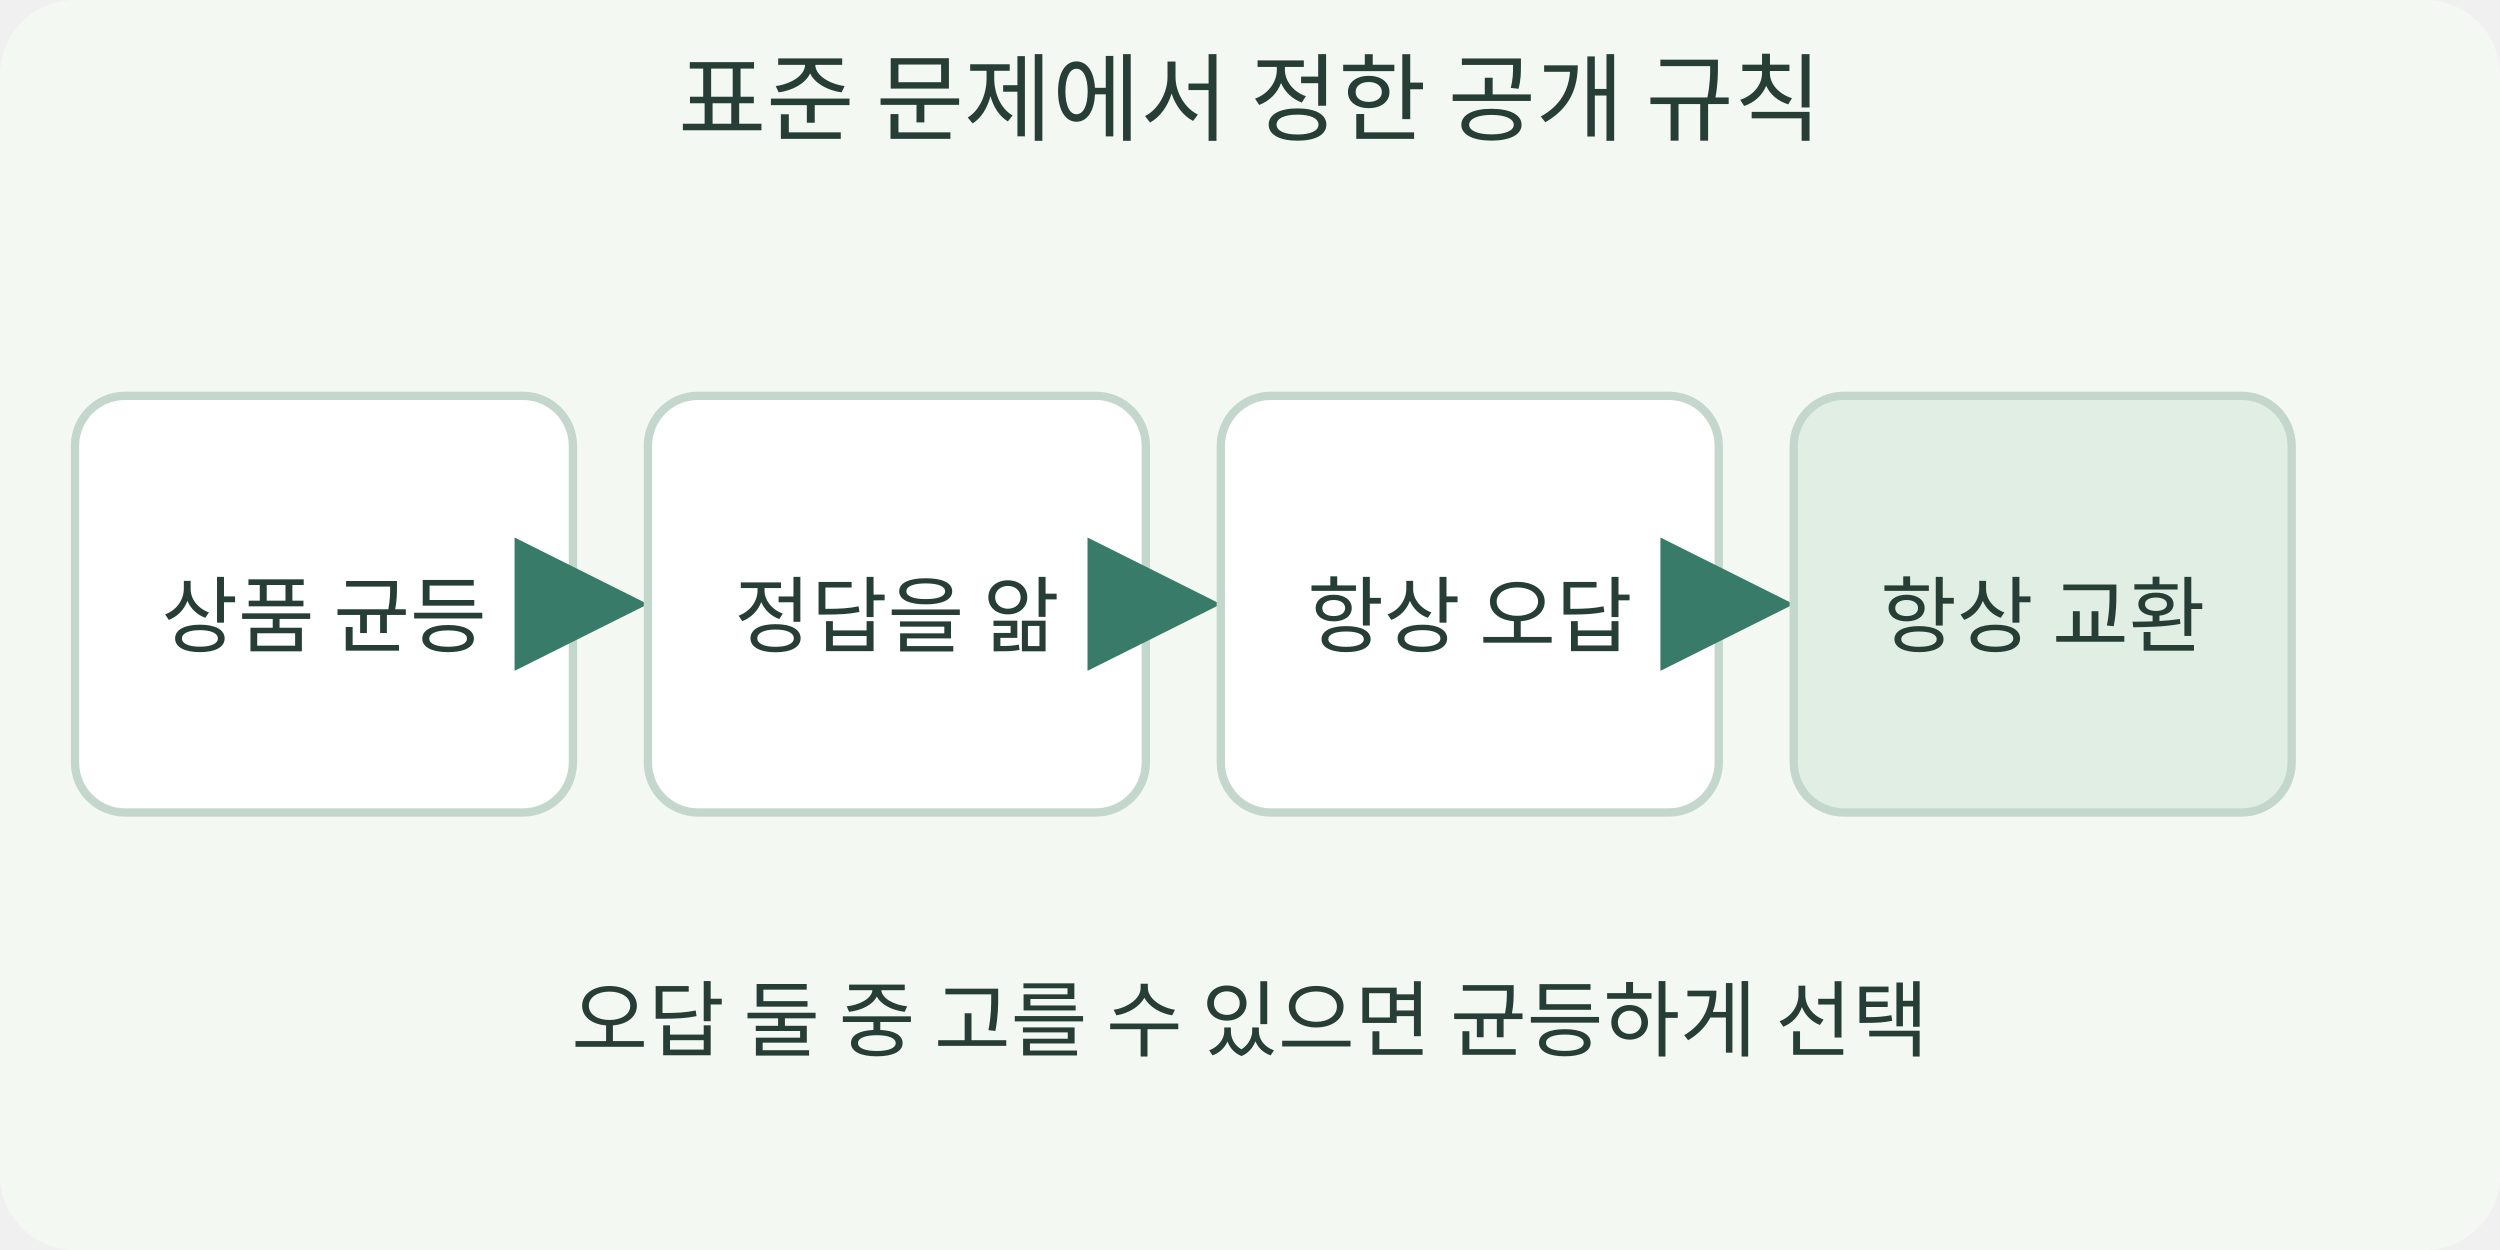
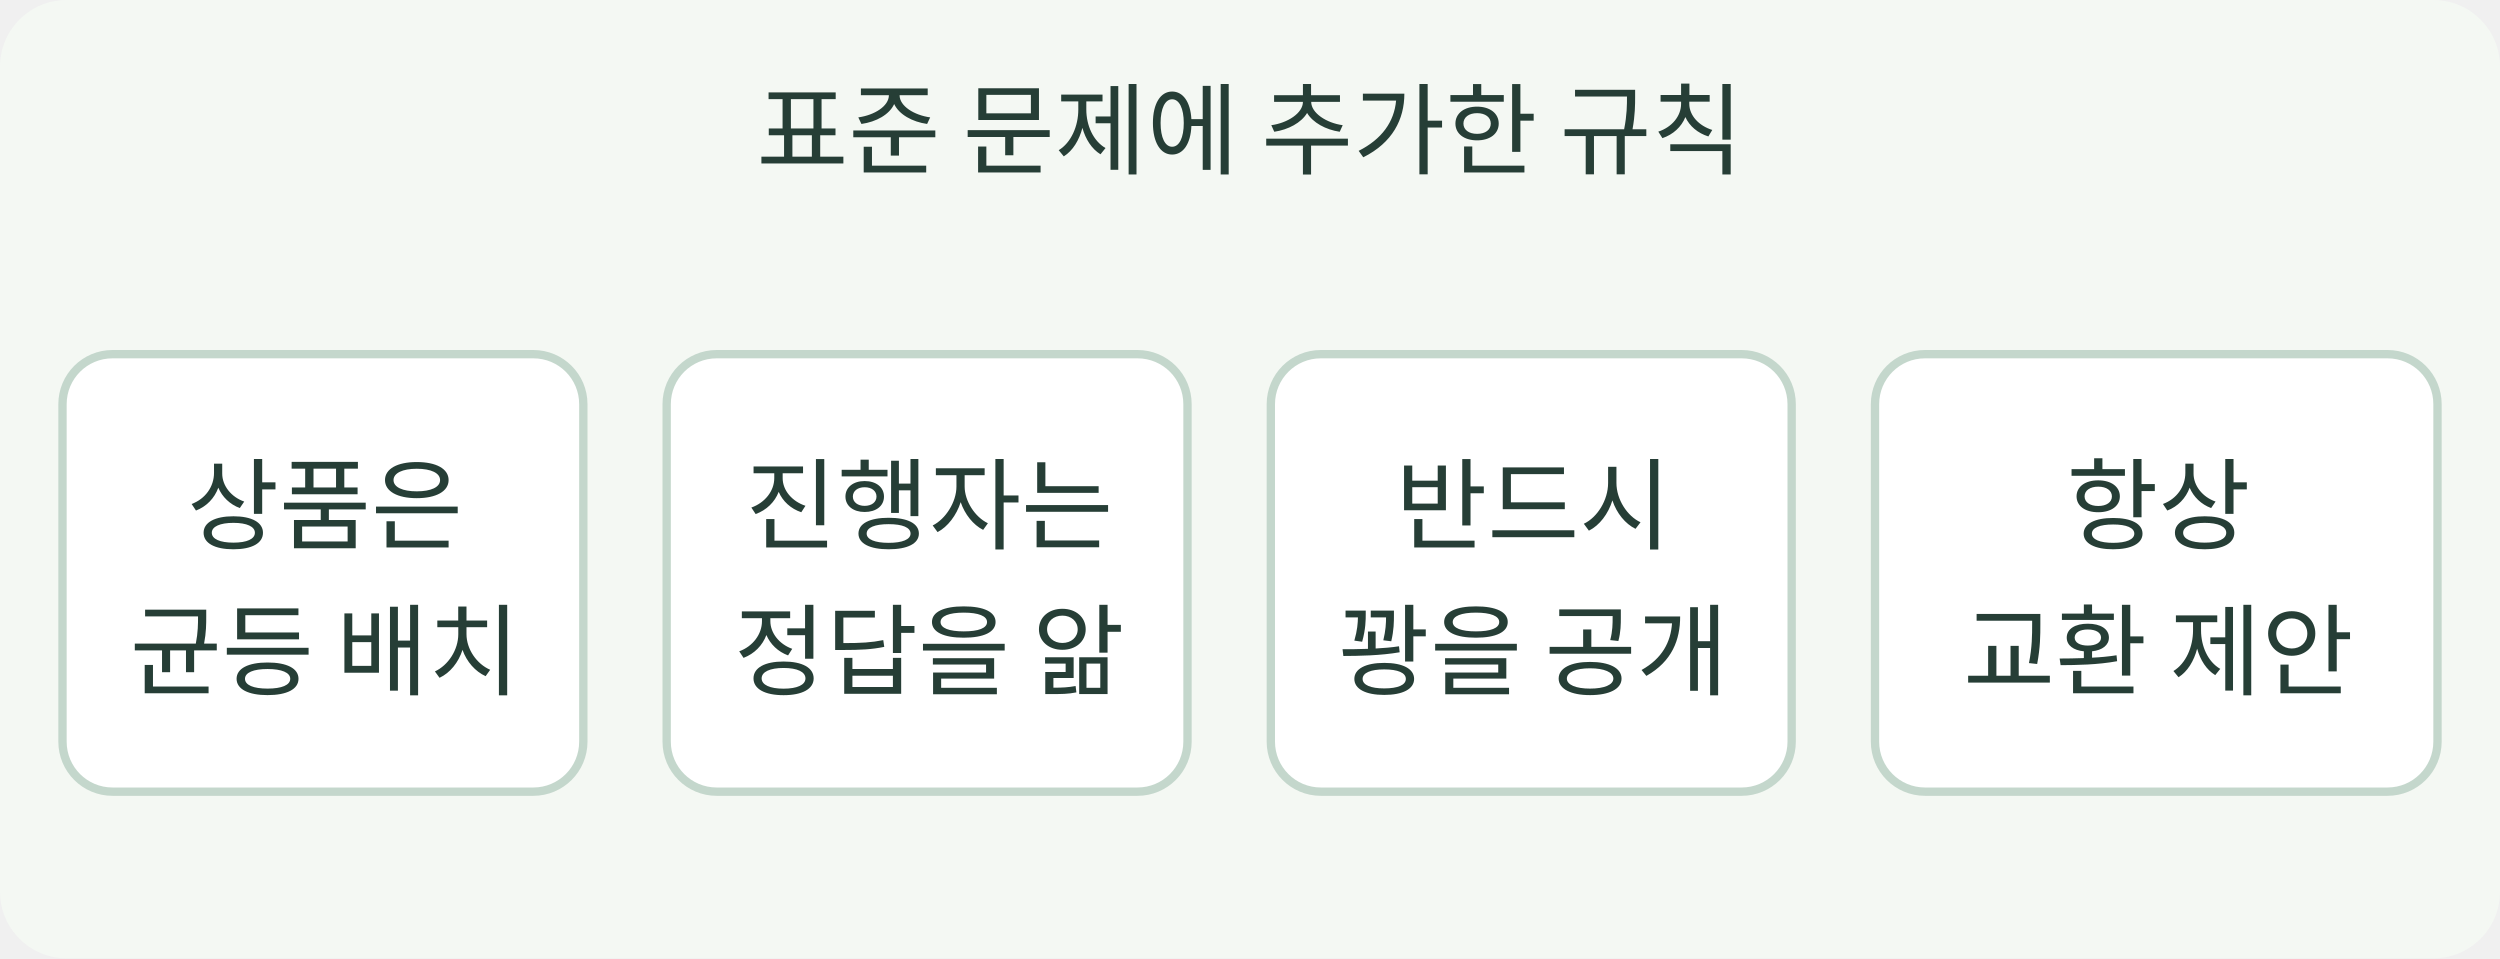
- <svg xmlns="http://www.w3.org/2000/svg" viewBox="0 0 600 300" role="img" aria-labelledby="title desc">
-   <defs>
-     <marker id="arrow" markerWidth="8" markerHeight="8" refX="7" refY="4" orient="auto-start-reverse">
-       <path d="M0 0 L8 4 L0 8" fill="#377b68" />
-     </marker>
-   </defs>
-   <rect width="600" height="300" rx="18" fill="#f4f8f3" />
-   <g font-family="system-ui,Malgun Gothic,sans-serif">
-     <text x="300" y="32" text-anchor="middle" font-size="23" fill="#263e36">표준 문제에서 정한 공개 규칙</text>
-     <rect x="18" y="95" width="119.5" height="100" rx="12" fill="#fff" stroke="#c4d7cc" stroke-width="2" />
-     <text x="77.75" y="155" text-anchor="middle" font-size="20" fill="#263e36">상품 균등</text>
-     <path d="M138.5 145 L151.5 145" fill="none" stroke="#377b68" stroke-width="4" marker-end="url(#arrow)" />
-     <rect x="155.5" y="95" width="119.5" height="100" rx="12" fill="#fff" stroke="#c4d7cc" stroke-width="2" />
-     <text x="215.25" y="155" text-anchor="middle" font-size="20" fill="#263e36">정답을 앎</text>
-     <path d="M276 145 L289 145" fill="none" stroke="#377b68" stroke-width="4" marker-end="url(#arrow)" />
-     <rect x="293" y="95" width="119.5" height="100" rx="12" fill="#fff" stroke="#c4d7cc" stroke-width="2" />
-     <text x="352.75" y="155" text-anchor="middle" font-size="20" fill="#263e36">항상 오답</text>
-     <path d="M413.5 145 L426.5 145" fill="none" stroke="#377b68" stroke-width="4" marker-end="url(#arrow)" />
-     <rect x="430.5" y="95" width="119.5" height="100" rx="12" fill="#e1eee3" stroke="#c4d7cc" stroke-width="2" />
-     <text x="490.25" y="155" text-anchor="middle" font-size="20" fill="#263e36">항상 교환</text>
-     <text x="300" y="252" text-anchor="middle" font-size="20" fill="#263e36">오답 둘 중 고를 수 있으면 균등하게 선택</text>
+ <svg xmlns="http://www.w3.org/2000/svg" viewBox="0 0 600 230" role="img" aria-labelledby="title">
+   <rect width="600" height="230" rx="16" fill="#f4f8f3" />
+   <g fill="white" stroke="#c4d7cc" stroke-width="2">
+     <rect x="15" y="85" width="125" height="105" rx="12" />
+     <rect x="160" y="85" width="125" height="105" rx="12" />
+     <rect x="305" y="85" width="125" height="105" rx="12" />
+     <rect x="450" y="85" width="135" height="105" rx="12" />
+   </g>
+   <g font-family="system-ui,sans-serif" font-size="24" fill="#263e36" text-anchor="middle">
+     <text x="300" y="40">표준 문제에 추가한 규칙</text>
+     <text x="78" y="130">상품은</text>
+     <text x="78" y="165">균등 배치</text>
+     <text x="223" y="130">진행자는</text>
+     <text x="223" y="165">정답을 앎</text>
+     <text x="368" y="130">반드시</text>
+     <text x="368" y="165">꽝을 공개</text>
+     <text x="518" y="130">항상</text>
+     <text x="518" y="165">교환 제안</text>
  </g>
</svg>
